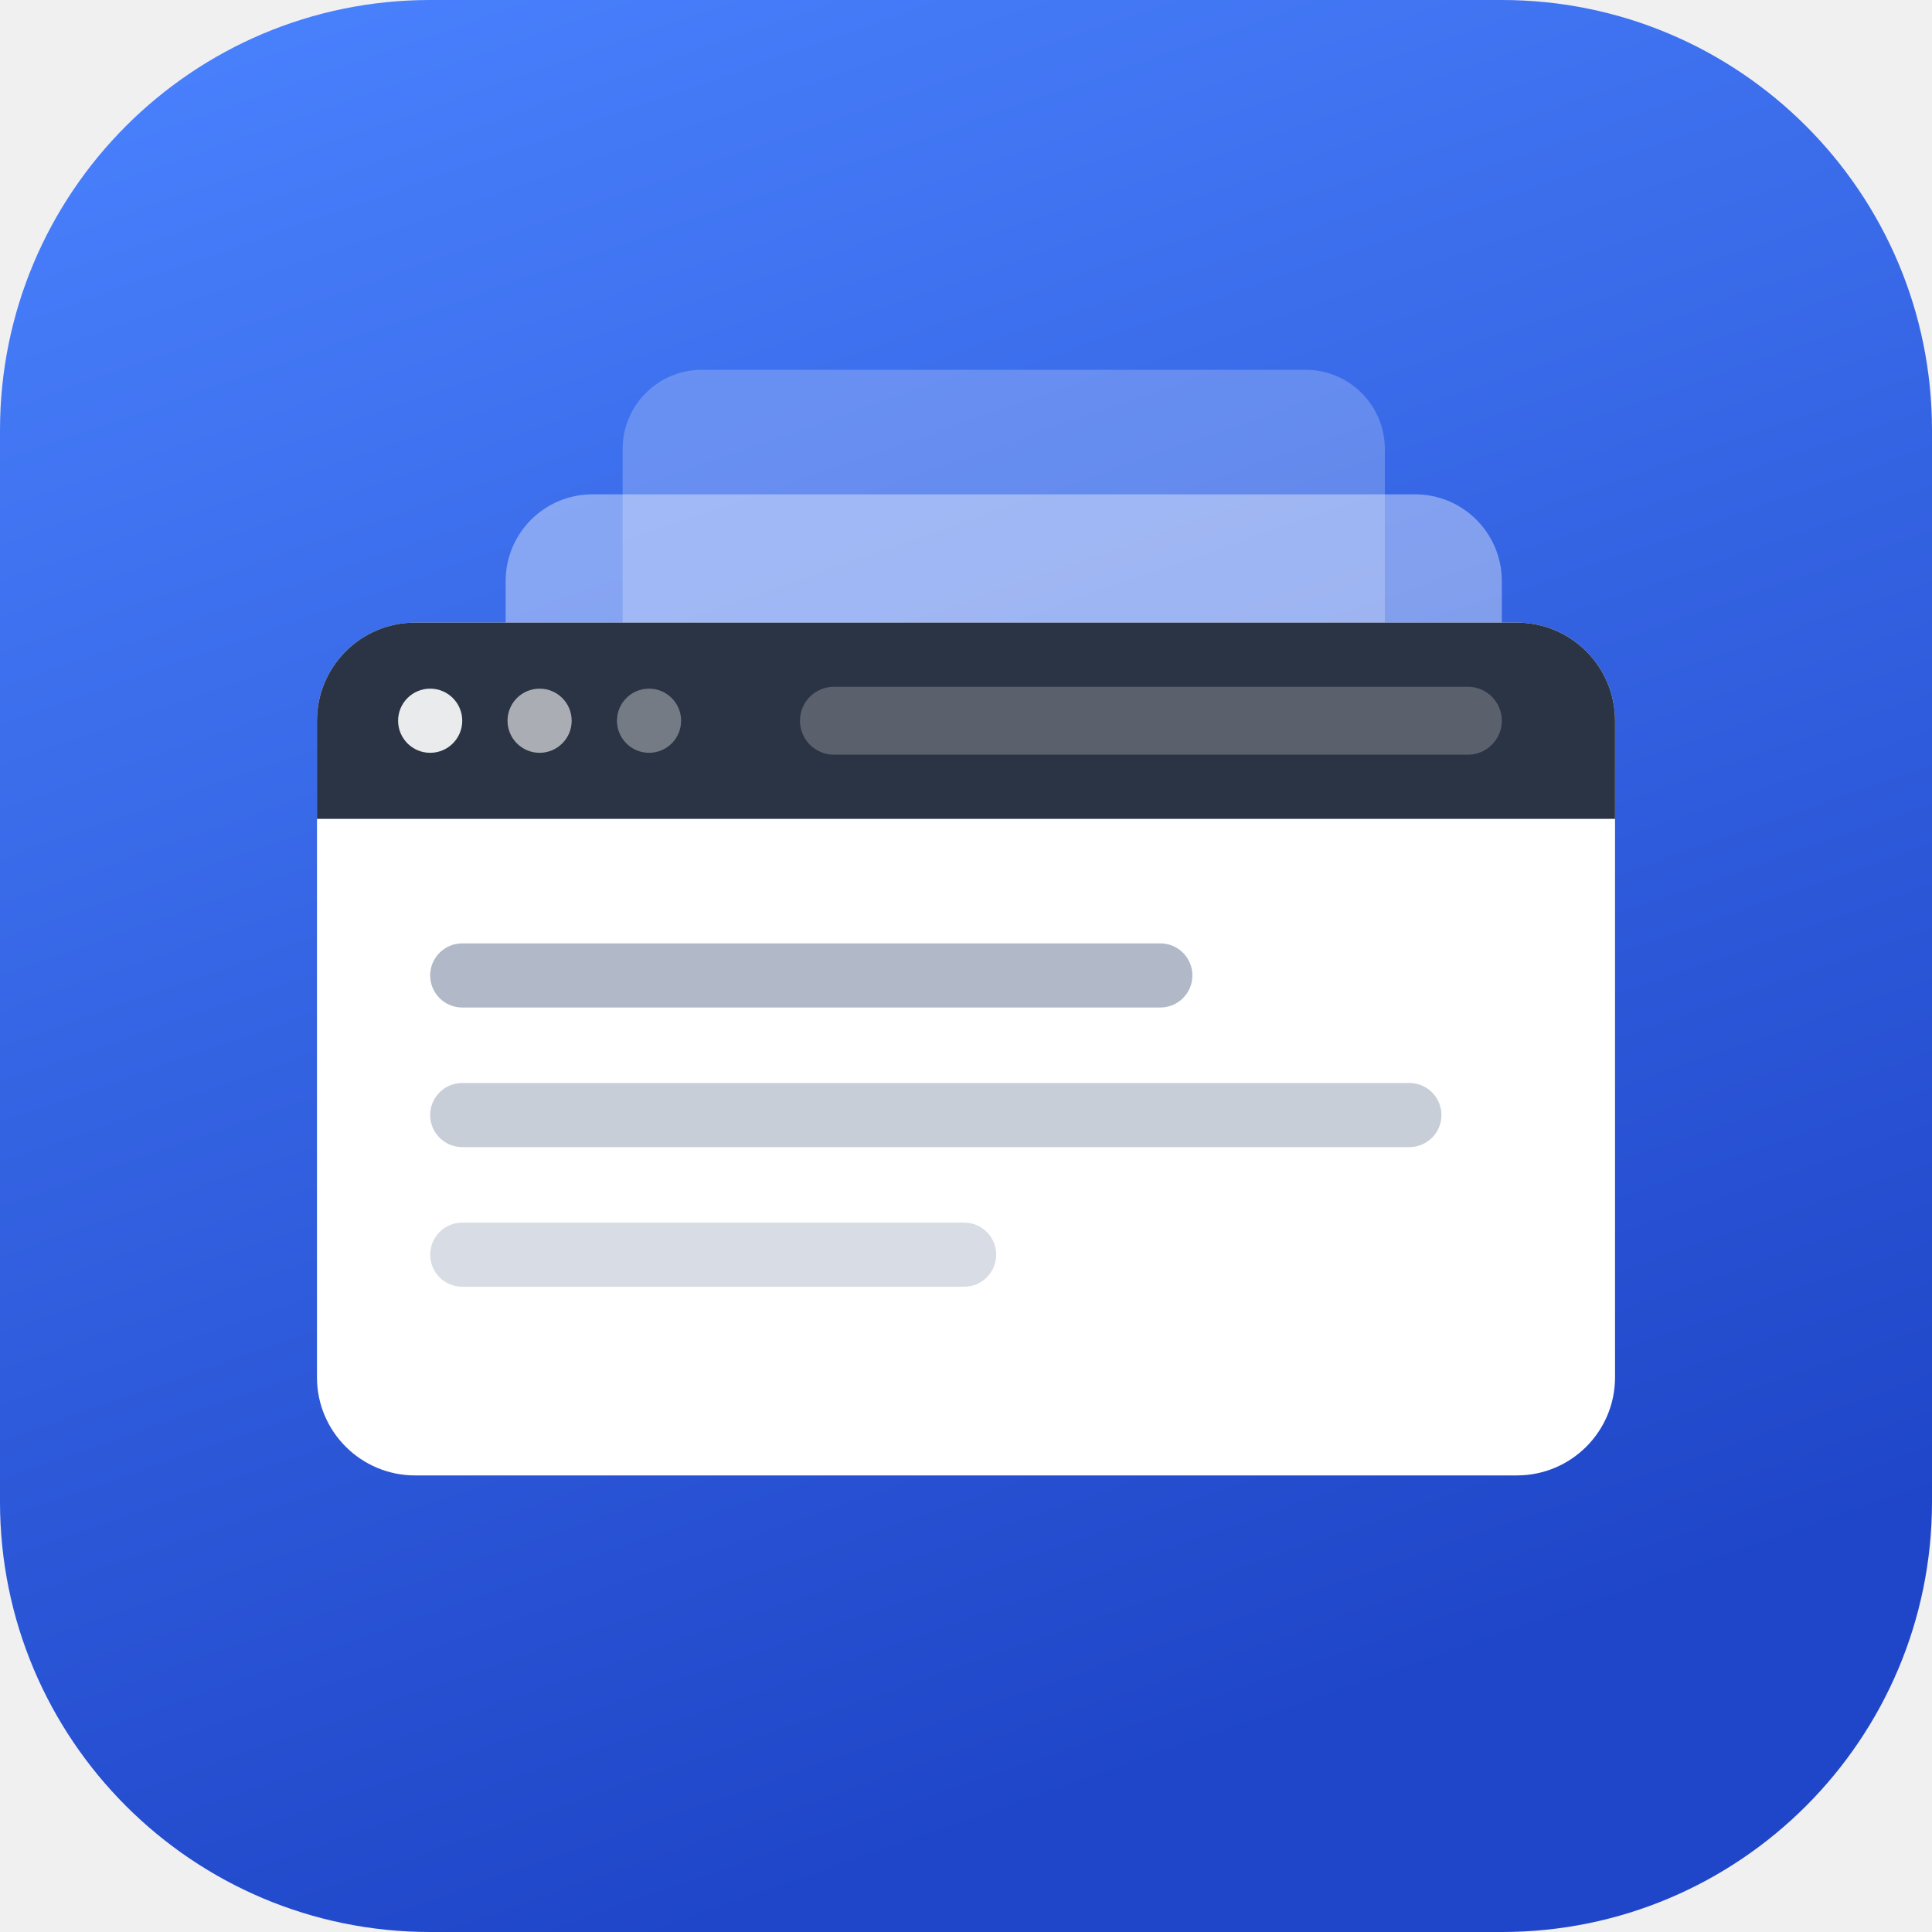
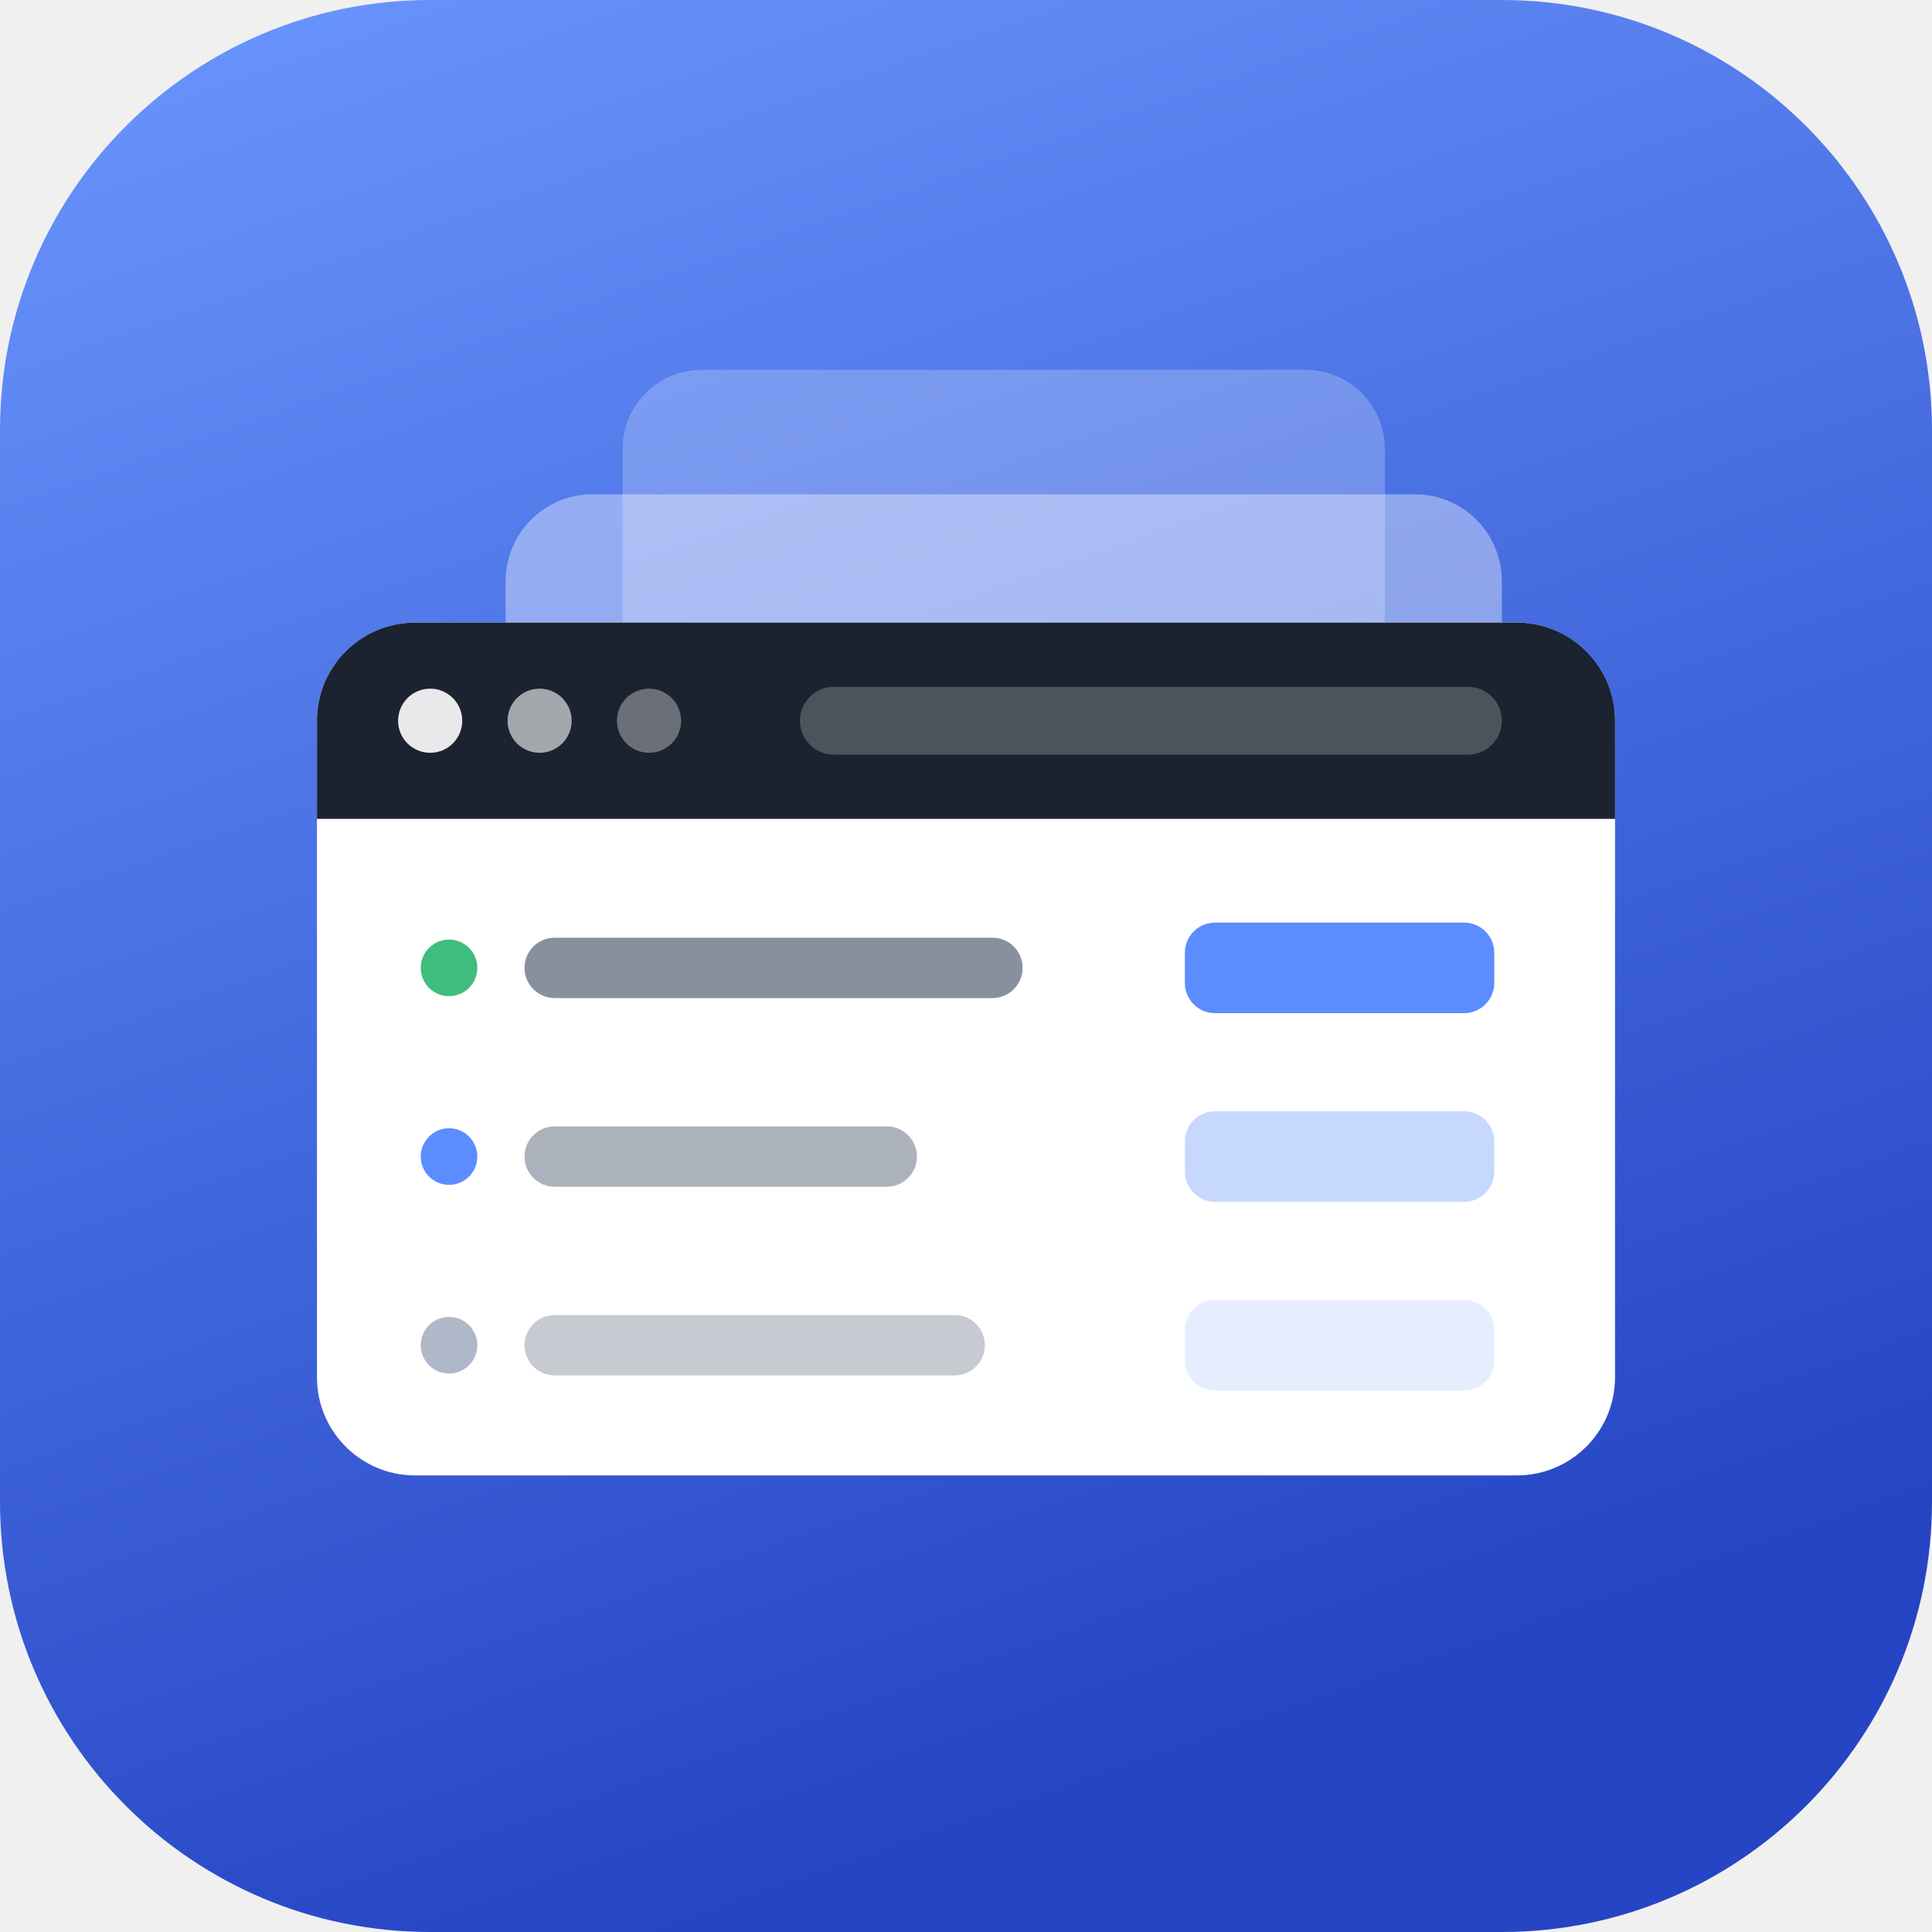
<svg xmlns="http://www.w3.org/2000/svg" viewBox="0 0 1024 1024" width="1024" height="1024">
  <defs>
    <linearGradient id="bg" x1="0" y1="0" x2="0.35" y2="1">
-       <stop offset="0" stop-color="#4b83ff" />
-       <stop offset="1" stop-color="#1f46c8" />
+       <stop offset="0" stop-color="#6b97ff" />
+       <stop offset="1" stop-color="#2545c4" />
    </linearGradient>
    <clipPath id="c">
      <rect x="168" y="330" width="688" height="452" rx="52" />
    </clipPath>
  </defs>
  <rect width="1024" height="1024" rx="228" fill="url(#bg)" />
  <rect x="330" y="196" width="404" height="300" rx="42" fill="#ffffff" opacity="0.22" />
  <rect x="268" y="262" width="528" height="330" rx="46" fill="#ffffff" opacity="0.38" />
  <g clip-path="url(#c)">
    <rect x="168" y="330" width="688" height="452" fill="#ffffff" />
-     <rect x="168" y="330" width="688" height="104" fill="#2b3444" />
+     <rect x="168" y="330" width="688" height="104" fill="#1b2230" />
    <circle cx="228" cy="382" r="17" fill="#ffffff" opacity="0.9" />
    <circle cx="286" cy="382" r="17" fill="#ffffff" opacity="0.6" />
    <circle cx="344" cy="382" r="17" fill="#ffffff" opacity="0.35" />
    <rect x="424" y="364" width="372" height="36" rx="18" fill="#ffffff" opacity="0.22" />
-     <rect x="228" y="500" width="404" height="34" rx="17" fill="#7d8ba3" opacity="0.6" />
-     <rect x="228" y="574" width="536" height="34" rx="17" fill="#7d8ba3" opacity="0.42" />
-     <rect x="228" y="648" width="300" height="34" rx="17" fill="#7d8ba3" opacity="0.3" />
+     <circle cx="238" cy="513" r="15" fill="#3fbd7d" />
+     <rect x="278" y="497" width="264" height="32" rx="16" fill="#5a6579" opacity="0.72" />
+     <rect x="628" y="489" width="164" height="48" rx="16" fill="#5c8dff" />
+     <circle cx="238" cy="613" r="15" fill="#5c8dff" />
+     <rect x="278" y="597" width="208" height="32" rx="16" fill="#5a6579" opacity="0.5" />
+     <rect x="628" y="589" width="164" height="48" rx="16" fill="#5c8dff" opacity="0.34" />
+     <circle cx="238" cy="713" r="15" fill="#9aa6bb" opacity="0.8" />
+     <rect x="278" y="697" width="244" height="32" rx="16" fill="#5a6579" opacity="0.34" />
+     <rect x="628" y="689" width="164" height="48" rx="16" fill="#5c8dff" opacity="0.16" />
  </g>
</svg>
